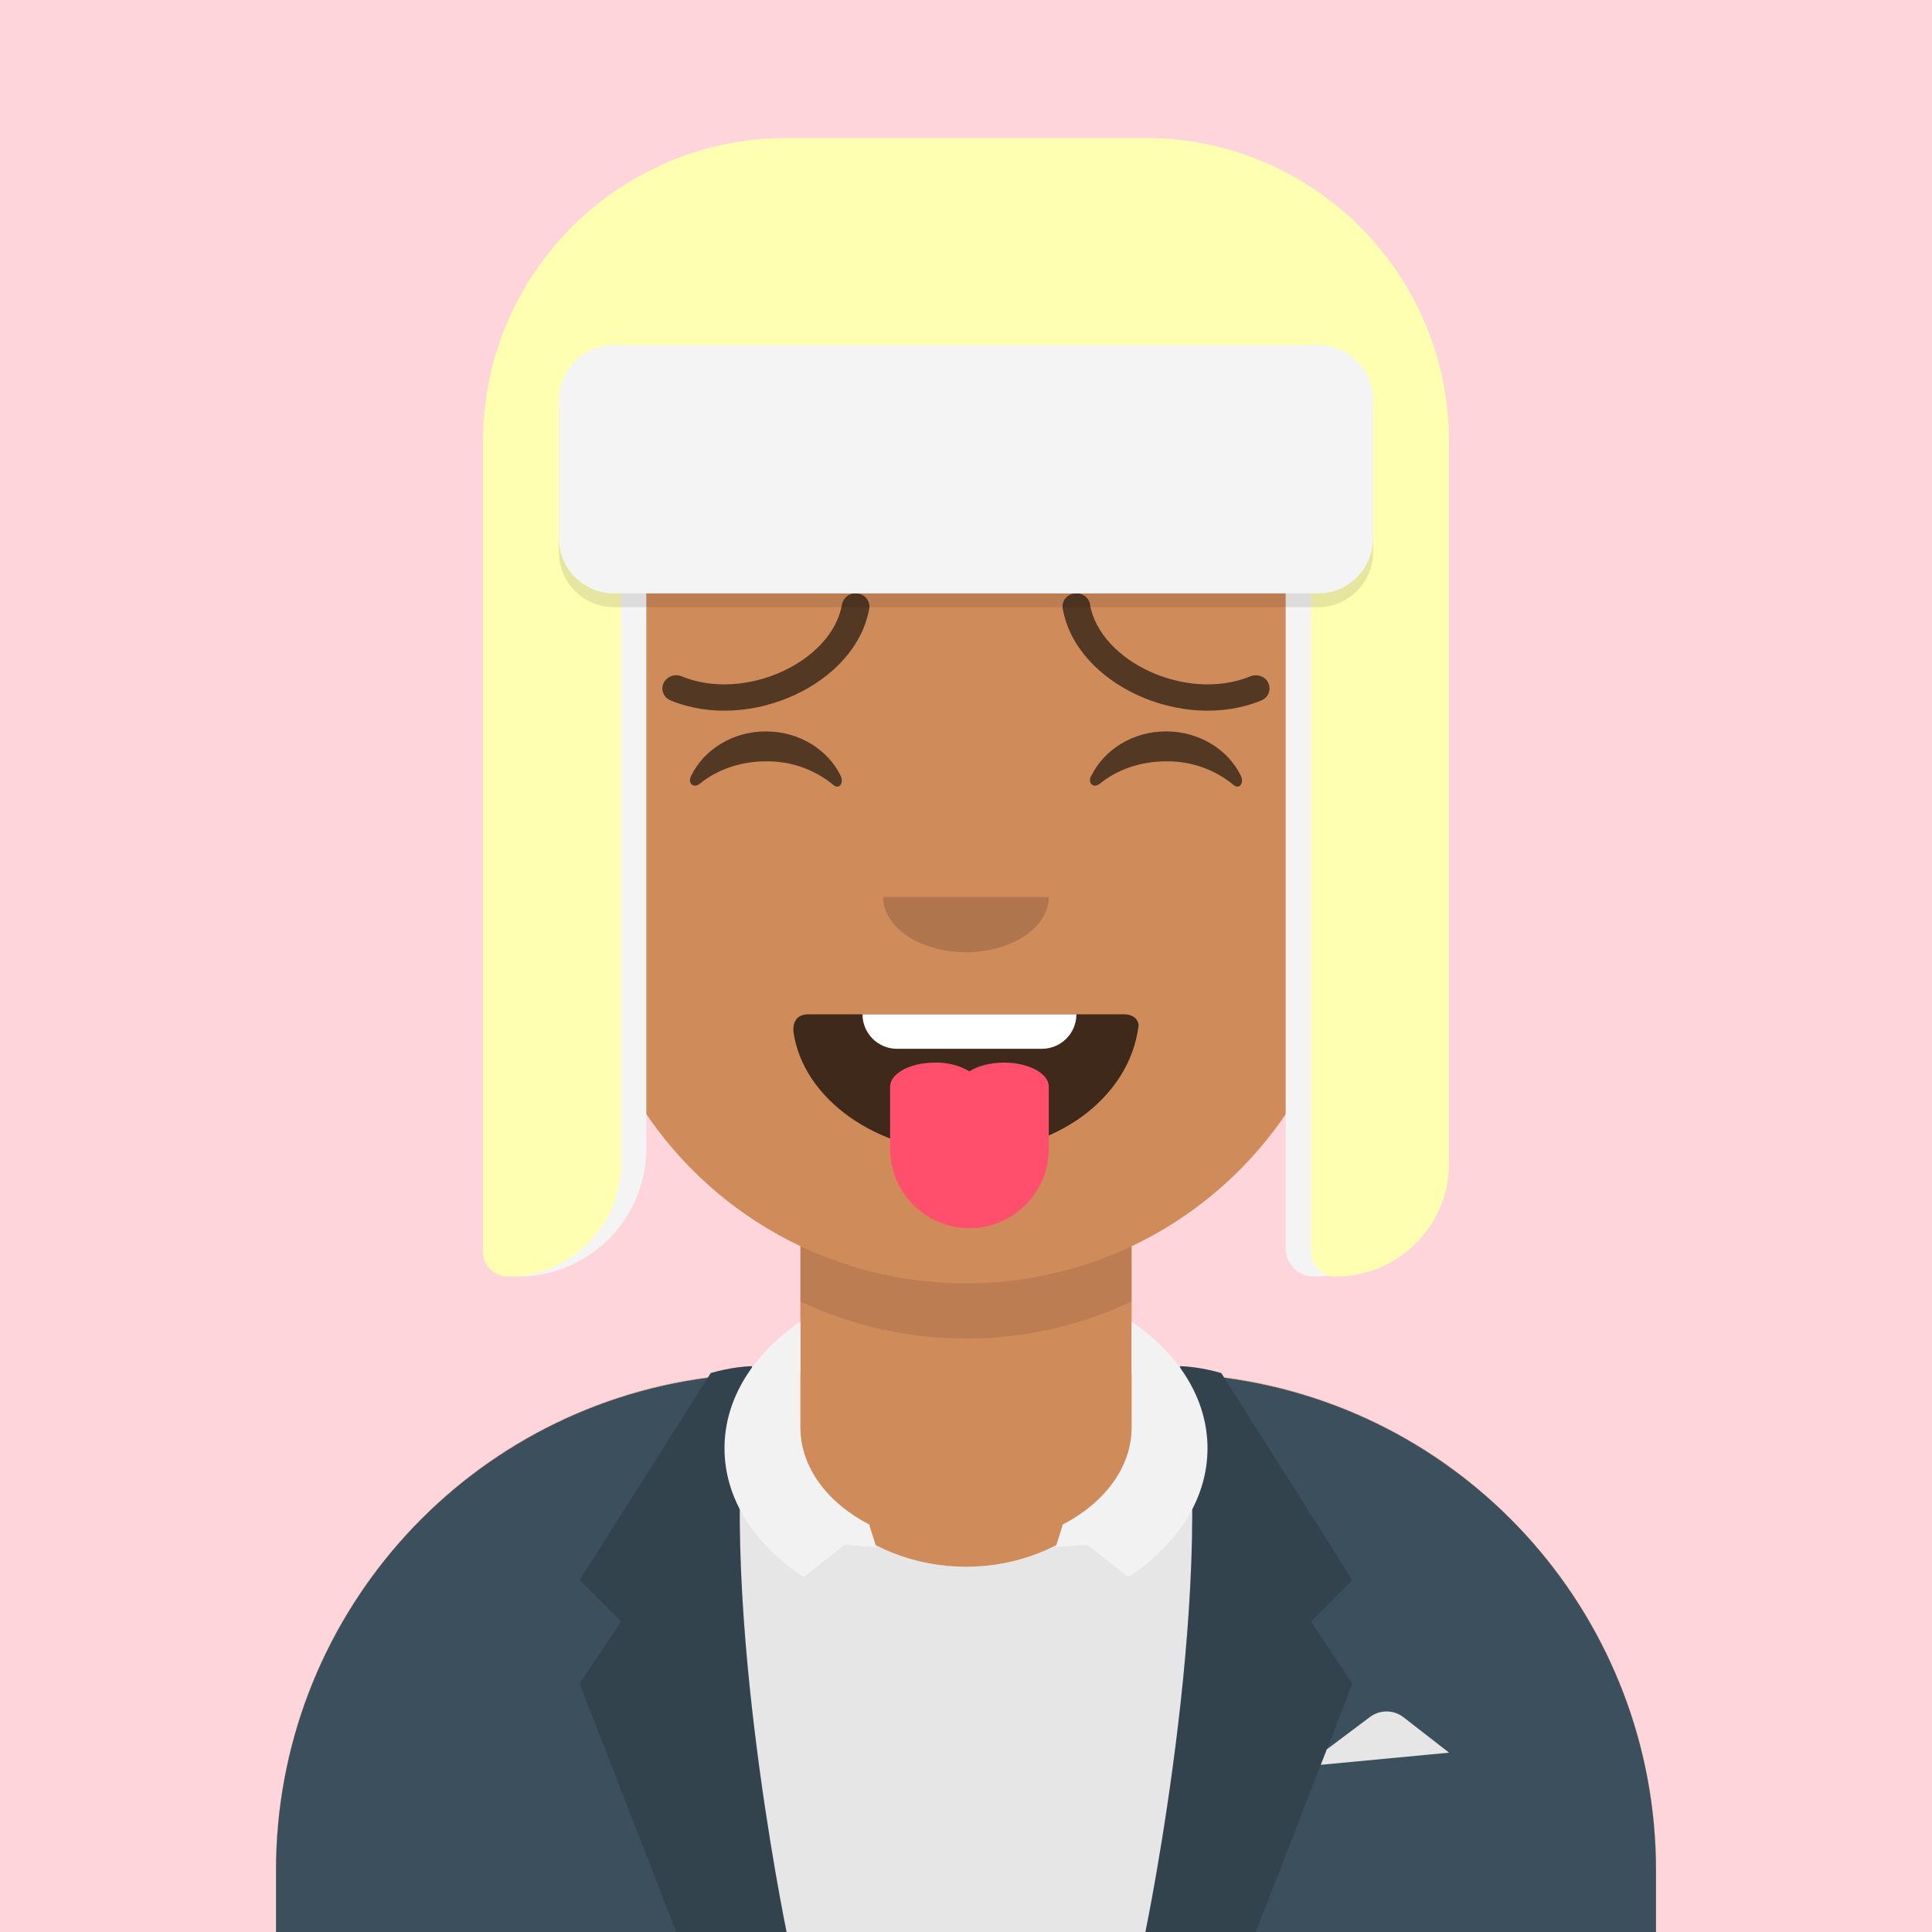
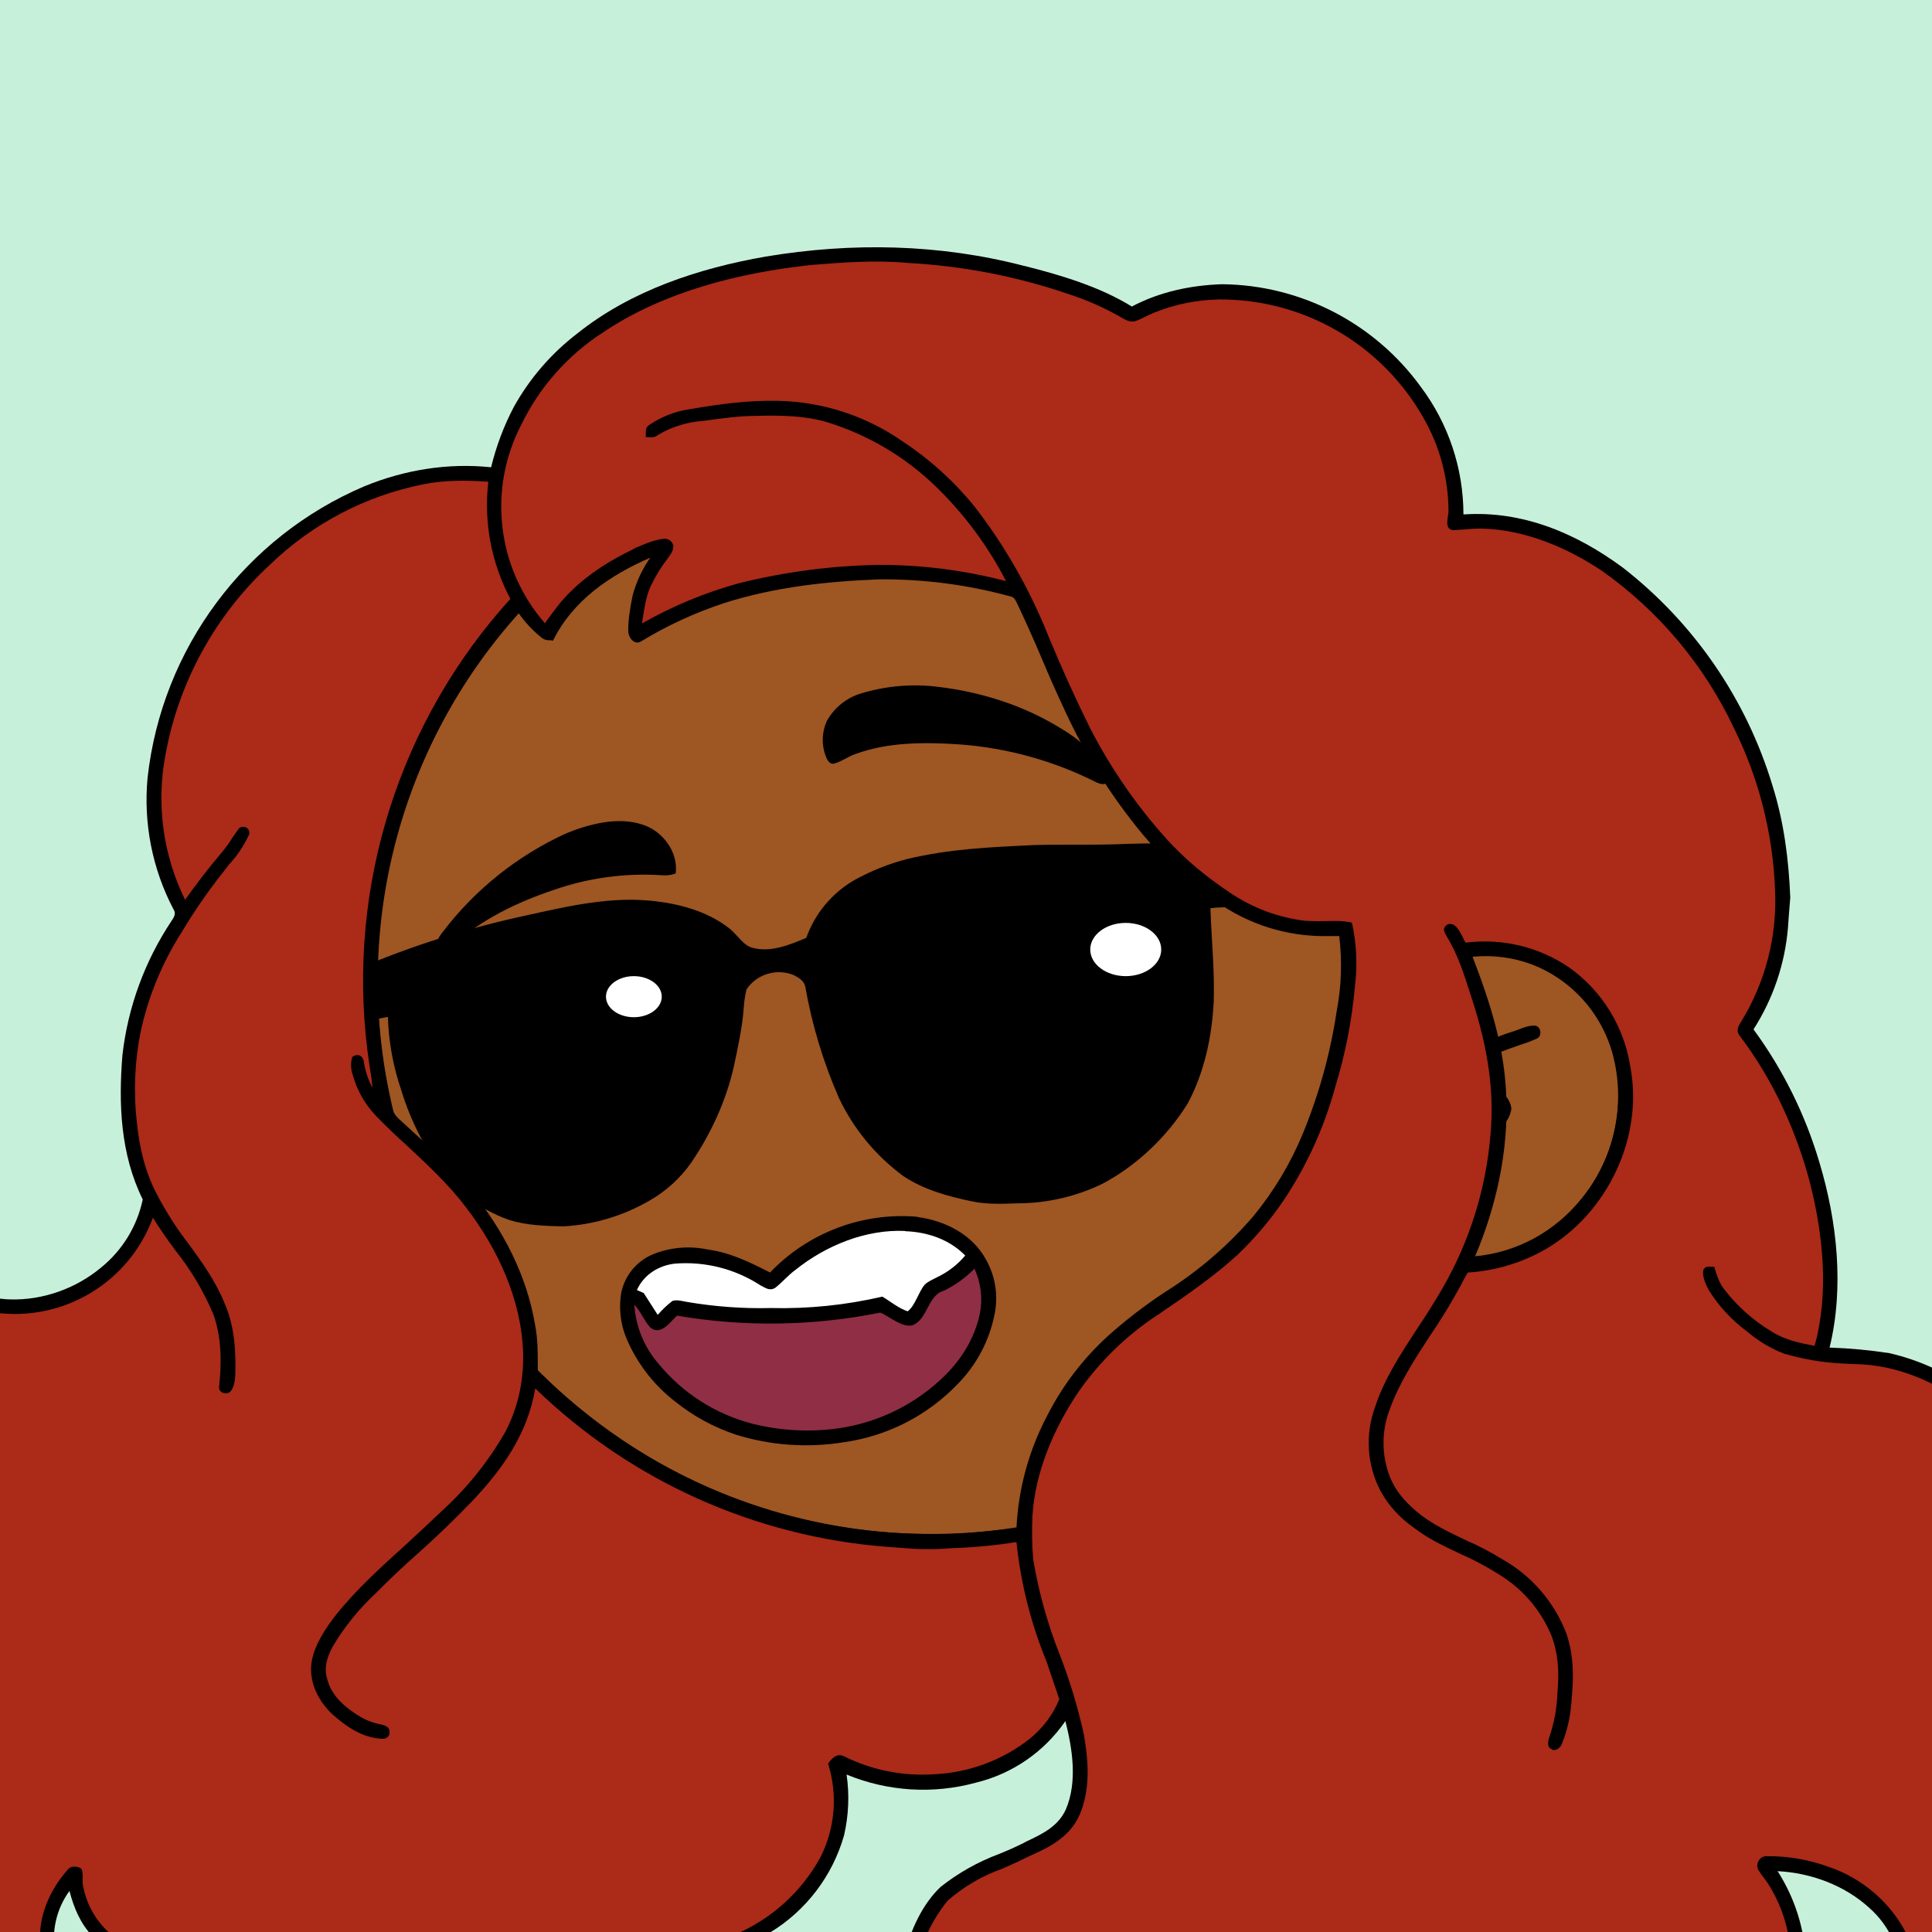
- <svg xmlns="http://www.w3.org/2000/svg" viewBox="0 0 280 280" fill="none" shape-rendering="auto" aria-hidden="true">
+ <svg xmlns="http://www.w3.org/2000/svg" viewBox="0 0 762 762" fill="none" shape-rendering="auto" aria-hidden="true">
  <defs>
-     <g id="clothes-blazerAndSweater-3869519d">
-       <path d="M100 42.36c14.91 0 27-11.2 27-25q0-1.53-.2-3h1.2a72 72 0 0 1 72 72v8.95H0v-8.95a72 72 0 0 1 72-72h1.2q-.2 1.47-.2 3c0 13.8 12.09 25 27 25" fill="#E6E6E6" />
-       <path d="M68.78 14.43 69 13.3c-2.96.06-6 1-6 1l-.42.67A72 72 0 0 0 0 86.36v8.95h74s-10.7-51.56-5.24-80.8zM126 95.3s11-53 5-82c2.96.06 6 1 6 1l.42.67A72 72 0 0 1 200 86.36v8.95z" fill="#3c4f5c" />
-       <path fill-rule="evenodd" clip-rule="evenodd" d="M69 13.3c-6 29 5 82 5 82H58l-14-36 6-9-6-6 19-30s3.04-.94 6-1m62 0c6 29-5 82-5 82h16l14-36-6-9 6-6-19-30s-3.04-.94-6-1" fill="black" fill-opacity=".15" />
-       <path d="M76 6.84c-6.77 4.6-11 11.12-11 18.35 0 7.4 4.43 14.06 11.48 18.67l5.94-4.68 4.58.33-1-3.15.08-.06C79.98 33.16 76 28 76 22.18zm48 15.34c0 5.83-3.98 10.98-10.08 14.12l.08.06-1 3.15 4.58-.33 5.94 4.68C130.57 39.26 135 32.6 135 25.2c0-7.23-4.23-13.75-11-18.35z" fill="#F2F2F2" />
-       <path d="m151.42 71.07.87-2.24 6.27-4.7a4 4 0 0 1 4.85.05l6.6 5.13z" fill="#E6E6E6" />
+     <g id="head-default-3869519d">
+       <path d="M252.8 2a225 225 0 0 1 104.8 42.3c6.2 4.9 12.5 9.4 18 15a225 225 0 0 1 71.8 149 58.5 58.5 0 0 1 50.9 42.2 71 71 0 0 1-27.7 76.5 64 64 0 0 1-37.8 11.7c-5.1 0-10-1.6-15.1-1.8q-2.7 3.5-4.8 7.3a223 223 0 0 1-167.1 102.7c-11 .7-21.9 2-33 .7A223.7 223.7 0 0 1 34 105.3 223 223 0 0 1 208.8.6a216 216 0 0 1 44 1.3" fill="black" />
+       <path fill-rule="evenodd" clip-rule="evenodd" d="M355.6 50.3A216 216 0 0 0 219.8 6.2a197 197 0 0 0-39 4A218 218 0 0 0 67.2 375.8 218.5 218.5 0 0 0 327.6 416c35-18.8 64.3-47.3 84.4-81.5l-3-1.6q-4.4-2-8-5c-2.2-2-.3-5.8 2.7-4.7q2.3 1.1 4.4 2.4 2.2 1.6 4.7 2.6a55 55 0 0 0 54.9-6.2 64.5 64.5 0 0 0 25-69.8 53 53 0 0 0-24-31c-13.4-8-30-9-44.7-3.7l-2.3 1c-1.6.7-3.4 1.4-5 1.2-2.5-.2-2.8-4.2-.6-5.2 8-4 16.5-5.6 25.4-6.4A217 217 0 0 0 373 65l-3.6-3.3c-4.3-4-8.6-8.1-13.8-11.3m107.6 196.2c2-1.2 1.3-5.1-1.4-5-2 0-4.2.8-6.2 1.6l-1.4.5a95 95 0 0 0-25.5 12.3c-2.2 2-2.2 4.4.1 6.2l5.2 2.8a36 36 0 0 1 13 9.3c-.2 1.8-2 3.3-3.4 4.4l-.2.2c-3.9 3-8.8 5-13.6 7l-7.2 3.1c-1.6.8-2.5 2.2-1.5 3.9 1 2 3.2 1.1 5 .5l.6-.2 5.4-2.3c5.4-2.3 11-4.5 15.4-8 2.7-2.1 5.1-5.1 5.4-8.7-.5-3.4-2.7-5.7-5.3-7.8-3.5-2.8-7.7-5-11.6-7.2l-1.1-.6q8-4.5 16.7-7.7l4.8-1.7a52 52 0 0 0 6.8-2.6" fill="#9e5622" />
    </g>
-     <g id="mouth-tongue-3869519d">
-       <path fill-rule="evenodd" clip-rule="evenodd" d="M21 9.6C22.41 19.24 33.06 27 46 27c12.97 0 23.65-7.82 25-18.26.1-.4-.22-1.74-2.17-1.74H23.17c-1.79 0-2.3 1.24-2.17 2.6" fill="black" fill-opacity=".7" />
-       <path d="M62 7H31a5 5 0 0 0 5 5h21a5 5 0 0 0 5-5" fill="white" />
-       <path d="M35 17.5v9a11.5 11.5 0 1 0 23 0v-9c0-1.93-2.91-3.5-6.5-3.5-2.01 0-3.8.5-5 1.26a9.5 9.5 0 0 0-5-1.26c-3.59 0-6.5 1.57-6.5 3.5" fill="#FF4F6D" />
+     <g id="eyes-variant10-3869519d">
+       <path d="M240.3.9a65.2 65.2 0 0 1 65.3 75.5c-1 7.5-4 14.2-6.8 21.2-1.4.6-2.9 1.5-4.4 1.8-2.4 0-4.8-1-7-1.6a179 179 0 0 0-49.1-7.6 96 96 0 0 0-43 9.6c-3.2 1.3-6 4-9 1.3A65 65 0 0 1 240.2.9" fill="black" />
+       <path d="M241.3 6.6a59 59 0 0 1 57.1 43.2 59 59 0 0 1-4.3 43.5c-5.3-.6-10.2-2.6-15.4-3.8-16-3.7-33-5.8-49.4-4.4A92 92 0 0 0 190 96.6a59.5 59.5 0 0 1 51.3-90" fill="white" />
+       <path d="M65.6 23.9a55.4 55.4 0 0 1 59.9 45.4 54.9 54.9 0 0 1-101 38.2 57 57 0 0 1-8.3-26.6 55 55 0 0 1 49.4-57" fill="black" />
+       <path d="M60.8 30.5a49.3 49.3 0 1 1 20.9 96.3 49.3 49.3 0 0 1-21-96.3" fill="white" />
+       <path d="M203.7 51.6a15.9 15.9 0 1 1 7.2 30.8c-9.2 2.3-19-5-19-14.6a16 16 0 0 1 11.8-16.2m-116 10.8a16 16 0 1 1-4.4 28.4 15.9 15.9 0 0 1 4.4-28.4" fill="black" />
    </g>
-     <g id="nose-default-3869519d">
-       <path fill-rule="evenodd" clip-rule="evenodd" d="M0 0c0 4.42 5.37 8 12 8s12-3.58 12-8" fill="black" fill-opacity=".16" />
+     <g id="eyebrows-variant11-3869519d">
+       <path d="M215.4 2.4c17 2 34 7.4 48.6 16.5a57 57 0 0 1 18.2 16.9c1 1.2 1.3 3.5-.2 4.3-1.2 1.2-2.8.5-4.1 0a143 143 0 0 0-54-15c-13.5-.9-28.2-1-41.1 3.8-3 1-5.5 3-8.5 3.8-1.4.3-2.4-1-2.9-2.2a18 18 0 0 1 .2-14.8A23 23 0 0 1 185 5a73 73 0 0 1 30.4-2.6m-117 54.2C106.6 59 113 67.4 111.9 76q-2.7 1-5.5.7a108 108 0 0 0-42.9 5.9c-14 4.7-28.5 11.6-39.4 21.8-1.3 1.3-4.2 3-5.5.7-1.7-2.3 0-4 1.4-6a128 128 0 0 1 48.9-39c8.9-3.6 20-6.5 29.5-3.5" fill="black" />
    </g>
-     <g id="eyes-happy-3869519d">
-       <path fill-rule="evenodd" clip-rule="evenodd" d="M2.16 14.45C4.01 10.65 8.16 8 13 8c4.81 0 8.96 2.63 10.82 6.4.55 1.13-.24 2.05-1.03 1.37a15 15 0 0 0-9.8-3.43c-3.73 0-7.12 1.24-9.55 3.23-.9.73-1.82-.01-1.28-1.12m58 0C62.01 10.65 66.16 8 71 8c4.81 0 8.96 2.63 10.82 6.4.55 1.13-.24 2.05-1.03 1.37a15 15 0 0 0-9.8-3.43c-3.76 0-7.15 1.24-9.58 3.23-.9.73-1.82-.01-1.28-1.12" fill="black" fill-opacity=".6" />
+     <g id="mouth-variant25-3869519d">
+       <path d="M129.3 23.4c11 1.4 21.9 7 27.2 17a31 31 0 0 1 3.3 21.2 54 54 0 0 1-14.5 27.6 77 77 0 0 1-44.8 23 93 93 0 0 1-42.9-3 77 77 0 0 1-23.8-13 62 62 0 0 1-19.5-25.6 33 33 0 0 1-1.8-17.2A21 21 0 0 1 25.3 38a37 37 0 0 1 21.2-1.8c9 1.2 16.7 5 24.7 9.1a72 72 0 0 1 58.1-22" fill="black" />
+       <path d="M124.5 29c8.8.3 17.4 3.2 23.7 9.6q-4.7 5.5-11 8.5c-1.7.9-3.7 1.7-5 3-2.5 3-3.7 8.2-6.7 10.5-3.6-1.2-6.8-3.9-10-5.8a175 175 0 0 1-44 4.5q-16.5.4-33-2.4c-1.8-.3-4-1-5.8-.4Q29.5 59 26.9 62l-5.5-8.6-2.7-1.2c2.7-6 8.4-9.6 14.8-10.4a54 54 0 0 1 34 8.6c2 1 3.6 2.3 5.8.9 2.8-2.2 5.1-5 8-7.1 12-9.6 27.7-16 43.2-15.3" fill="white" />
+       <path d="M151.8 43.7a29 29 0 0 1 2.2 17.7c-2 9.5-7 17.8-13.9 24.6a75 75 0 0 1-41.6 20.7 89 89 0 0 1-34-1.7A71 71 0 0 1 27 81a39 39 0 0 1-9.3-23c2.6 2.7 3.8 6.3 6.3 9 4.2 3.3 7.7-2.1 10.5-4.7a219 219 0 0 0 80.2-1.2c3.7 1.5 8.4 6 12.7 5 6-2.3 6-11.9 12.3-13.6a43 43 0 0 0 12.2-8.8" fill="#8F2E45" />
    </g>
-     <g id="eyebrows-sadConcerned-3869519d">
-       <path d="M30.17 5.6c-1.48 8.38-14.1 14.17-23.24 10.42a2.04 2.04 0 0 0-2.63 1c-.44.97.03 2.1 1.05 2.5 11.44 4.7 26.83-2.37 28.76-13.3a1.9 1.9 0 0 0-1.64-2.2 2 2 0 0 0-2.3 1.57m35.93 0c1.5 8.39 14.1 14.18 23.25 10.43 1.01-.41 2.2.03 2.62 1s-.03 2.1-1.04 2.5c-11.45 4.7-26.84-2.37-28.77-13.3a1.9 1.9 0 0 1 1.65-2.2 2 2 0 0 1 2.32 1.57" fill="black" fill-opacity=".6" />
+     <g id="glasses-variant01-3869519d">
+       <path d="M274.5 1c10.7-.3 21.3 0 32-.3 14-.6 28-.3 42-.5 3.9.2 9-.2 12.2 2.3 2.4 1.7 2.2 5.6 2.4 8.2-.2 4.3-.3 9.4-2.4 13.3-5 2-11.4 1.2-16.8 1.9.4 12.3 1.7 24.6 1.3 36.8-.7 14-3.7 28-10.3 40.3-8.1 13-20 24.4-33.6 31.6a77 77 0 0 1-33.4 7.7c-6.2.2-12 .5-18.2-.8-9.4-2-18.8-4.5-27-10a82 82 0 0 1-25.3-30.7 193 193 0 0 1-13.3-44c-.5-2.2-2.4-3.4-4.3-4.4-6.7-3-15-.5-18.9 5.6q-.9 3.9-1.1 7.7c-.6 7.6-2.3 15.3-3.9 22.8-3.1 13.6-9 26.3-16.8 37.8a51 51 0 0 1-16.2 14.8 76 76 0 0 1-34.4 10.3c-7.3-.2-14.2-.4-21.1-2.5A58 58 0 0 1 37 124.2q-8-12.5-12.3-26.7a98 98 0 0 1-5.2-28.7c-4.6.7-9.4 2.2-14 2-4.4-1-5.3-7.7-5.5-11.2.1-2.4-.2-6.8 2.7-7.7a368 368 0 0 1 67.5-22.3c17-3.7 34.8-8.3 52.3-6.7 11.2 1 22.8 4 31.7 11 3.2 2.5 5.5 6.9 9.4 7.7 7 1.8 14.5-1.3 20.9-4a43 43 0 0 1 19-22.8 89 89 0 0 1 20.8-8.3c16.7-4 33-4.7 50.2-5.5" fill="black" />
+       <path d="M12.6 62.9c1.2-1.2 3.4 0 2.4 1.6-1.2 1.2-3.4 0-2.4-1.6" fill="black" />
+       <ellipse cx="310.5" cy="42.2" rx="14" ry="10.5" fill="white" />
+       <ellipse cx="116.5" cy="60.8" rx="11" ry="8.1" fill="white" />
    </g>
-     <g id="top-winterHat1-3869519d">
-       <path d="M85.67 68H63v112.91a4.1 4.1 0 0 0 4.09 4.1 18.6 18.6 0 0 0 18.58-18.6zM201 68h-22.67v112.91a4.1 4.1 0 0 0 4.09 4.1 18.6 18.6 0 0 0 18.58-18.6z" fill="#F4F4F4" />
-       <path d="M62 64a44 44 0 0 1 44-44h52a44 44 0 0 1 44 44v104.6a16.4 16.4 0 0 1-16.4 16.4 3.6 3.6 0 0 1-3.6-3.6V74H82v94.6A16.4 16.4 0 0 1 65.6 185a3.6 3.6 0 0 1-3.6-3.6z" fill="#ffffb1" />
-       <rect x="73" y="52" width="118" height="36" rx="8" fill="black" fill-opacity=".1" />
-       <rect x="73" y="50" width="118" height="36" rx="8" fill="#F4F4F4" />
+     <g id="hair-long06-3869519d">
+       <path fill-rule="evenodd" clip-rule="evenodd" d="M469.7 152.3c14.3 3.6 29.7 8.2 42.3 16 11-5.8 23.2-8.4 35.6-8.8A98 98 0 0 1 626 200a84 84 0 0 1 16.8 50.3c23.3-1.6 44.5 7.4 62.9 21a172 172 0 0 1 59 86c4.5 14.3 6.4 29.1 7 44.1l-.6 7.5-.3 4.3a88 88 0 0 1-13.6 40.2 170 170 0 0 1 26 52.5c7 23.2 9.8 49.3 4 73q12 .4 23.6 2.2a88 88 0 0 1 32.9 15.2A68 68 0 0 1 870 630c4.1 12 4 23.8 3.6 36.3v5.8c-.1 6.6-.2 13.3 1.5 19.5 2 7.8 6.8 15.2 13.3 20 5.7 3.9 12 6.7 19 5.8h1.8c2.4-.2 5-.4 5.1 3a40 40 0 0 1-14 14.9c-8.4 5.5-18 9.8-28.1 10.1v.5c.1 5.8.3 11.3-.5 17.1q-2.5 16.1-10.2 30.5a130 130 0 0 1-43 46.5l-1.1-.6c-1.3-.7-2.8-1.6-2.8-3q0-2.2.4-4.6.4-2.6.4-5.3A37 37 0 0 0 803 800c-9.8-9-23-13.9-36.3-14.6a71 71 0 0 1 9 56 94 94 0 0 1-27.6 47.5 80 80 0 0 1-44.1 21.7c-.5 3.5-1.2 7-3 10.1a46 46 0 0 1-20.8 18.3 57 57 0 0 1-32.7 5.4c-2.3-.3-4.2-2.6-3.2-5l2.4-2.3q2.6-2 4.4-5.2c4.8-8.6 6-19.3 2.7-28.7A28 28 0 0 0 635 885a43 43 0 0 0-17.5-1.5 149 149 0 0 0-33.3 9.4l-9.1 3.2c-15.7 5.2-31 9.8-47.6 10.5a63 63 0 0 1-38.9-12.3 56 56 0 0 1-20.7-34.8c-2.6-12.8-2-25.7.4-38.4a79 79 0 0 0-26.6 46.4q-1.2 8.1.6 16.3c.6 1.9-.4 2.6-1.7 3.5l-1 .8c-5.4-3.4-7.8-8.5-10.5-14l-.4-.8q-6.1-13.2-8.4-27.8-1.2-13.7 2-27.2c2.5-9.6 7-19.8 14.3-26.7a85 85 0 0 1 23.1-13q5-2 9.6-4.3l1.1-.6c6.4-3 12.6-6 15.6-12.7 4.6-10.8 2.6-23.8-.2-34.8a60 60 0 0 1-35.3 24.3 79 79 0 0 1-51-3.2 65 65 0 0 1-1 24 66 66 0 0 1-29 38.2 111 111 0 0 1-56.7 16.5c-.9 13.4-8 24.3-17.3 33.5A118 118 0 0 1 242 888a104 104 0 0 1-44.7 1.7c-1.6-.4-3.1-.7-4-2.3-.2-2 0-4.3 2.4-4.8l3-.6c4.8-1 9.3-1.8 13.4-5 4.8-3.8 6.7-9.8 7.2-15.7.1-8-4-14.9-9.7-20a69 69 0 0 0-27.3-13.6c-7.8-2-15.8-3.9-23.8-4.4-5.2-.6-10.7-.2-16.1.2-6 .4-11.8.9-17.4 0a39 39 0 0 1-23-12.5c-4.7-5-7.3-11.2-9-17.8a32 32 0 0 0-5.5 25.2 14 14 0 0 0 3.1 5.6l1.9 2.5c.2 2.7-3.6 4.7-5.9 3.7-10.3-2.6-20-6-26.8-14.6q-7 1.6-14.2 1c-9-.6-17.3-5.4-23.7-11.6a75 75 0 0 1-19.3-37.6 127 127 0 0 1 .5-53.5 100 100 0 0 1 24.5-48.2 31 31 0 0 1-14.2-18.3 67 67 0 0 1-1.6-34 53 53 0 0 1 16-30.4 29 29 0 0 1-13-15 48 48 0 0 1 5.6-43.8c3-4.4 7.1-8.6 12-11 2-1.3 5.1-.3 5.4 2.2q-.2 2.4-.9 4.9t-1 5c-1 8.9 2.2 18 8.6 24.3a38 38 0 0 0 25 10.3c13 .4 26.1-4.3 36-12.6a47 47 0 0 0 16.4-26.8c-8.8-17.9-9.6-37.6-8-57.1a120 120 0 0 1 19.3-52.7c1-1.5 2-3 .8-4.7a93 93 0 0 1-10.2-51.8 142 142 0 0 1 85.5-115c15.8-6.5 33-9.3 50-7.5q3-12.4 8.9-23.7a94 94 0 0 1 25-29c21.2-17 48-25.8 74.4-30.4 34-5.7 68.7-5 102 3.7m-147.5 115a48 48 0 0 0-7 15c-.9 4.6-1.8 9.4-1.7 14.1 0 2.4 2.4 5.6 5 4a158 158 0 0 1 33-15.2c19.9-6.3 40.3-8.5 61-9.3q26.5-.2 52 6.8c1.2.4 1.6 1.2 2.1 2.2l.5 1q5 10.6 9.6 21.5 4.4 10.5 9.2 20.7a221 221 0 0 0 30.5 48.4q12.6 15.1 28.8 26.3a73 73 0 0 0 43.7 13.8h5a95 95 0 0 1-1 29.6q-3.7 24.8-13.3 48.2A129 129 0 0 1 560 527a153 153 0 0 1-34.9 30q-12 7.9-22.6 17.4a110 110 0 0 0-23.8 31.2 106 106 0 0 0-12.2 44.5l-2 .2c-9.6 1.1-19.2 2.3-29 2.1a216 216 0 0 1-85.6-16.2c-27-11-51.5-27.7-72.2-48.2v-2.1c0-5.3 0-10.4-1-15.6-3.3-20-12.7-37.9-25.4-53.5-6.8-8.4-14.6-15.5-22.6-22.8l-5-4.6-.6-.5c-1-1-2-2-2.4-3.4a217 217 0 0 1 49.5-196.2 47 47 0 0 0 9 9.6q1.5 1.2 3.5 1l1 .2c7.9-16 22.6-25.9 38.5-32.8M693 445a51 51 0 0 0-46.7-20.5c7 18.2 12.8 36.1 13.4 55.8.8 21.4-4 43-12.3 62.6a61 61 0 0 0 41.6-22.3 64 64 0 0 0 14.9-41.3 56 56 0 0 0-11-34.3" fill="black" />
+       <path fill-rule="evenodd" clip-rule="evenodd" d="M423.6 151.1a235 235 0 0 1 63.2 12.2q11.2 3.6 21.4 9.5c1.6 1 3.5 1.8 5.3 1.2q2-.7 4-1.8l3.3-1.5q12.5-5 25.8-5.2a92 92 0 0 1 80.3 46.5 74 74 0 0 1 10 37.4l-.3 2.2c-.3 2.1-.6 4.4 2 4.9l5-.3q3.6-.4 7-.3c16.6.5 33.2 7.5 46.9 16.7a159 159 0 0 1 52 62 157 157 0 0 1 16.2 63.8 91 91 0 0 1-13.4 52c-1.1 1.8-2.2 3.5-.4 5.7 13 17.2 22.3 37.5 27.7 58.3 5.1 20.3 7.4 43.4 1.7 63.8-6-1.1-11.7-2.3-16.9-5.6a67 67 0 0 1-19-17c-1.9-2.6-2.8-5.6-3.7-8.6h-1.4c-1.2 0-2.1-.2-2.9 1.3-.5 2.7 1 5.7 2.2 8a59 59 0 0 0 15 16.2 51 51 0 0 0 14.4 8.7 98 98 0 0 0 23.6 4l4.3.2q6 .1 11.7 1.2a76 76 0 0 1 28 11.9 66 66 0 0 1 27 30.8c3.9 9.4 4.4 19 4.5 29.1l-.2 5.5c-.4 7.5-.8 14.9.5 22.5a43 43 0 0 0 14.3 27.9q9.7 8.3 22.5 9.2a53 53 0 0 1-35.4 16.2c-2.8 1.2-3.6 6.2-3.3 9 .6 12.6-2.2 25-7.3 36.5-8.2 18.3-22 33.7-38 45.8q1-12.3-4.9-23.2a54 54 0 0 0-29.2-24 69 69 0 0 0-24.5-4.3c-3-.2-4.7 3-3.5 5.4q1.1 1.8 2.4 3.4 1.8 2.4 3.2 5c7.3 13 8.8 28.1 6.2 42.6a89 89 0 0 1-25.8 48 75 75 0 0 1-45.4 21.6c-1.3.8-1.4 2.2-1.6 3.6l-.1 1.3c-.5 7-4.7 12.3-9.8 16.6a56 56 0 0 1-35.7 12.3q5.4-6.6 7.4-14.8c3-12.8.6-27.8-9.3-37a39 39 0 0 0-29.5-10.1c-13.3.7-26 5.3-38.6 9.8q-7.5 2.8-14.9 5.2c-14.1 4.4-28 8.6-43 8a53 53 0 0 1-40.4-18.6 58 58 0 0 1-11.6-31.2c-1.7-11 .2-22.8 2.8-33.6l.3-1.5c.4-1.7 1-3.4-1-4.4-2.1-1-4 .6-5.6 1.9l-1 .8c-18.4 14.6-32.3 37-32.7 60.9-6.6-14.5-11.3-29-9.2-45a60 60 0 0 1 13.1-32.6 66 66 0 0 1 21.7-12.7l6-2.7 4.1-2c4.4-2 9-4 12.7-7q6-4.5 8.5-11.8c3.3-9.8 2.5-19.3.8-29.3a210 210 0 0 0-9.5-31.5 185 185 0 0 1-10.5-37.7q-.7-8.3-.3-16.8v-.2c1-17.3 8.4-34.5 18-48.8a115 115 0 0 1 30.8-30.2l1-.6.8-.6c10.3-7 21-14.4 30.2-22.8a133 133 0 0 0 18.3-21.6 153 153 0 0 0 20.3-44.6q6-19.5 7.8-39.8a73 73 0 0 0-1.2-25.1c-3.4-.8-7-.7-10.6-.6q-3.7.1-7.6-.1a67 67 0 0 1-30-11.2c-9-6-17.6-13-24.9-21.1a206 206 0 0 1-30.2-43.8q-8.8-17.8-16.4-36.2l-.4-1a211 211 0 0 0-28.8-50.2q-12.2-15-28.3-25.6a89 89 0 0 0-49-16c-11.8-.3-23.4 1.3-35 3.3a38 38 0 0 0-16.2 6.4c-1.1.8-1.1 2-1.1 3.2v1.4h.7c1.6.2 2.8.2 4.2-.9a40 40 0 0 1 17.8-5.5c7.2-1 14.3-2 21.6-2 9.3-.2 18.5-.1 27.5 2.6a107 107 0 0 1 42.1 24.8 144 144 0 0 1 28.2 37.8q-24.5-6.4-49.8-6.4a244 244 0 0 0-55.8 7.3 167 167 0 0 0-38 15.8l.3-2c.7-4.3 1.3-8.6 3-12.4q2.8-6 6.8-11.2l.5-.7c1-1.4 2-2.8 1.7-4.7a3.5 3.5 0 0 0-3.5-2.4c-4 .3-8 2.2-11.8 3.8l-.4.3c-9 4.3-17.5 9.6-24.6 16.6-4 3.8-7 8.1-10.3 12.6a70 70 0 0 1-9.3-78.3 90 90 0 0 1 32.4-36.5c23.8-16 53.8-23.5 82-26.5 12.7-1 25.2-2 38-.8M266.9 283.6a79 79 0 0 1-8.7-46.2c-8.5-.6-17.2-.7-25.6 1a121 121 0 0 0-60.4 31.6 135 135 0 0 0-41.4 75.4 91 91 0 0 0 7.8 56.9q7-9.9 14.8-19.1 2-2.4 3.6-5l3-4.3c2-1 4.2 0 3.9 2.5a44 44 0 0 1-8 12l-2.3 3a217 217 0 0 0-16.3 23.6 120 120 0 0 0-16.2 39.2 115 115 0 0 0-1.5 36.1c1 9.9 3.3 19.5 7.9 28.2Q133 529 140 538c5.3 7.3 10.5 14.5 14 23 4 9 4.7 18.6 4.4 28.4v.5c-.2 2.2-.4 4.7-2 6.4-1.4 1.4-4.7.4-4.4-1.9 1.1-9.5 1-20-2.4-29a107 107 0 0 0-14.8-24.8q-4.7-6.3-8.9-12.9a58 58 0 0 1-62.3 37.4 39 39 0 0 1-30.3-21.4 41 41 0 0 1-2.8-22.5 43 43 0 0 0-11 42.4c2 6.2 5.9 12.3 12.3 14.6q.7.5 1.4.6c1.5.6 2.9 1 3.1 2.8.6 2-.8 3-2.2 4l-.2.2a41 41 0 0 0-15 22.8 65 65 0 0 0-.8 34.3c2.3 7.9 6 15.3 14 18.5 5-3.8 10-7.1 16-9.1a14 14 0 0 1 5.1-.6l.3 1.2c.3 1.4.6 2.6-.7 3.7l-3.6 1.5q-4.6 1.6-8.6 4.3A76 76 0 0 0 14.4 697a119 119 0 0 0-6.9 65.5c2.4 12.7 7.4 26 16 35.8A35 35 0 0 0 49.6 811q3 0 6-.7c2.2-.4 4.6-.9 7-.6 4.2 8.3 12.8 11.3 21 14-5.4-14-.6-28.7 9.1-39.3 1-1.2 4.4-1 5.2.4q.4 1.6.3 3.4v2.1a33 33 0 0 0 27.4 27.5c5.1.7 10 .4 14.9 0l6.1-.4a91 91 0 0 1 23.5 1.5c13.8 2.6 27 6.2 38.7 14.2 6 4.2 11.4 10 14.1 16.7a29 29 0 0 1-4.5 29.4 27 27 0 0 1-8.4 5.9l-.8.4c19.7 1.1 40-4 57.6-12.9a89 89 0 0 0 32.5-26.6q6.5-9 7.8-20.1c-10.6 0-21.5-1.5-31.8-4.3-2.9-1-3-3.6-.6-5.4 1.6-.3 3.3.2 5 .6l1.9.4c24.3 5.3 50.7 3.7 73.4-6.6a69 69 0 0 0 34.2-30.7 49 49 0 0 0 3-36.9c1.6-2.3 3.6-4.3 6.5-2.8a69 69 0 0 0 35 7A66 66 0 0 0 472 733c5.2-4.4 8.8-9.2 11.4-15.4l-5-14.8a170 170 0 0 1-11.9-47.2q-12.6 2-25.2 2.4l-4.8.3q-7.1.3-14-.3l-6.8-.5a224 224 0 0 1-139-62.5c-3 18-13.1 32.2-25.4 45q-10 10.4-21 20.2-8.5 7.5-16.4 15.5a94 94 0 0 0-17 21c-2.1 3.8-3.7 8.4-2.3 12.7 1.6 6.9 7.2 11.5 12.9 15a25 25 0 0 0 8.7 3.2c1.4.4 3.1 1 3 2.8.3 1.6-1 2.8-2.6 2.8-7.6-.2-14-4.5-19.5-9.3-6-5.4-10-13.4-8.5-21.6 1.3-6.6 5.6-13 9.7-18.2 8-10 17.9-18.9 27.6-27.7q7.1-6.5 13.8-12.9a128 128 0 0 0 25-31c5.3-9.8 7.6-21 7.2-32.1-.8-20.7-10-40.5-22.5-56.8-6.8-9-14.8-16.4-22.9-24q-6.5-5.8-12.8-12.3-6.4-6.8-9-16a12 12 0 0 1-.2-7c1.8-1.4 3.8-.9 4.5 1.3q.8 5.8 3.5 10.8-.3-3.7-1-7.6l-1-7.2a224 224 0 0 1 56.4-178M636.5 412c3-1 4.6 2.3 6 5q.5 1.3 1.2 2.2a59 59 0 0 1 41.1 10 59 59 0 0 1 23.7 38.3c5.6 28-8.7 58.3-33.3 72.6a70 70 0 0 1-30.7 9.2q-1.6 2.7-3 5.5l-2.7 4.8q-4.3 7.5-9.3 14.8c-6 9.2-12 18.5-15.6 28.4a37 37 0 0 0 0 27.4c2.6 6.2 7 10.7 12.2 14.8 5.6 4.2 11.6 7 17.7 9.9q7 3 14 7.3a57 57 0 0 1 25.6 29.5c3 8.7 2.9 17.5 2 26.6v.7l-.1.5a52 52 0 0 1-3.8 16c-.5 1.2-2.7 3-4 1.7-1.9-.5-1.3-3.3-.8-4.7 2-6 3-11.6 3.2-18 .7-7.5.3-15-2.4-22a51 51 0 0 0-20.8-24.2q-7.6-4.8-15.5-8.2c-6.2-3-12.4-5.8-18-10.2q-8.5-5.9-13.3-14.8a41 41 0 0 1-2-32.6c3.5-11 10.1-21 16.6-31q5.2-7.7 9.7-15.4a145 145 0 0 0 19.3-61.6c1.7-19-2-37.2-8-55.1-2.4-7.6-5-15.7-9.2-22.5l-.2-.4c-1-1.7-1.7-3.1.4-4.5" fill="#ab2a18" />
    </g>
    <clipPath id="clip-3869519d">
-       <rect width="280" height="280" rx="0" ry="0" />
+       <rect width="762" height="762" rx="0" ry="0" />
    </clipPath>
  </defs>
  <g clip-path="url(#clip-3869519d)">
-     <rect width="280" height="280" fill="#ffd5dc" />
-     <path d="M140 36a56 56 0 0 0-56 56v6.17A12 12 0 0 0 74 110v14a12 12 0 0 0 10.3 11.88A56 56 0 0 0 116 180.6V199h-4a72 72 0 0 0-72 72v9h200v-9a72 72 0 0 0-72-72h-4v-18.38a56 56 0 0 0 31.7-44.73A12 12 0 0 0 206 124v-14a12 12 0 0 0-10-11.83V92a56 56 0 0 0-56-56" fill="#d08b5b" />
-     <path d="M116 180.61v8a56 56 0 0 0 24 5.39 56 56 0 0 0 24-5.39v-8a56 56 0 0 1-24 5.39 56 56 0 0 1-24-5.39" fill="black" fill-opacity=".1" />
-     <use transform="translate(40 184.7)" href="#clothes-blazerAndSweater-3869519d" />
-     <use transform="translate(94 140)" href="#mouth-tongue-3869519d" />
-     <use transform="translate(128 130)" href="#nose-default-3869519d" />
-     <use transform="translate(98 98)" href="#eyes-happy-3869519d" />
-     <use transform="translate(91.86 82)" href="#eyebrows-sadConcerned-3869519d" />
-     <use transform="translate(8)" href="#top-winterHat1-3869519d" />
+     <rect width="762" height="762" fill="#c7f0db" />
+     <use transform="translate(143.2 162.9)" href="#head-default-3869519d" />
+     <use transform="translate(154.7 340.2)" href="#eyes-variant10-3869519d" />
+     <use transform="translate(154.6 268.5)" href="#eyebrows-variant11-3869519d" />
+     <use transform="translate(232.5 456.6)" href="#mouth-variant25-3869519d" />
+     <use transform="translate(133.5 332.3)" href="#glasses-variant01-3869519d" />
+     <use transform="translate(-65.6 -47.4)" href="#hair-long06-3869519d" />
  </g>
</svg>
